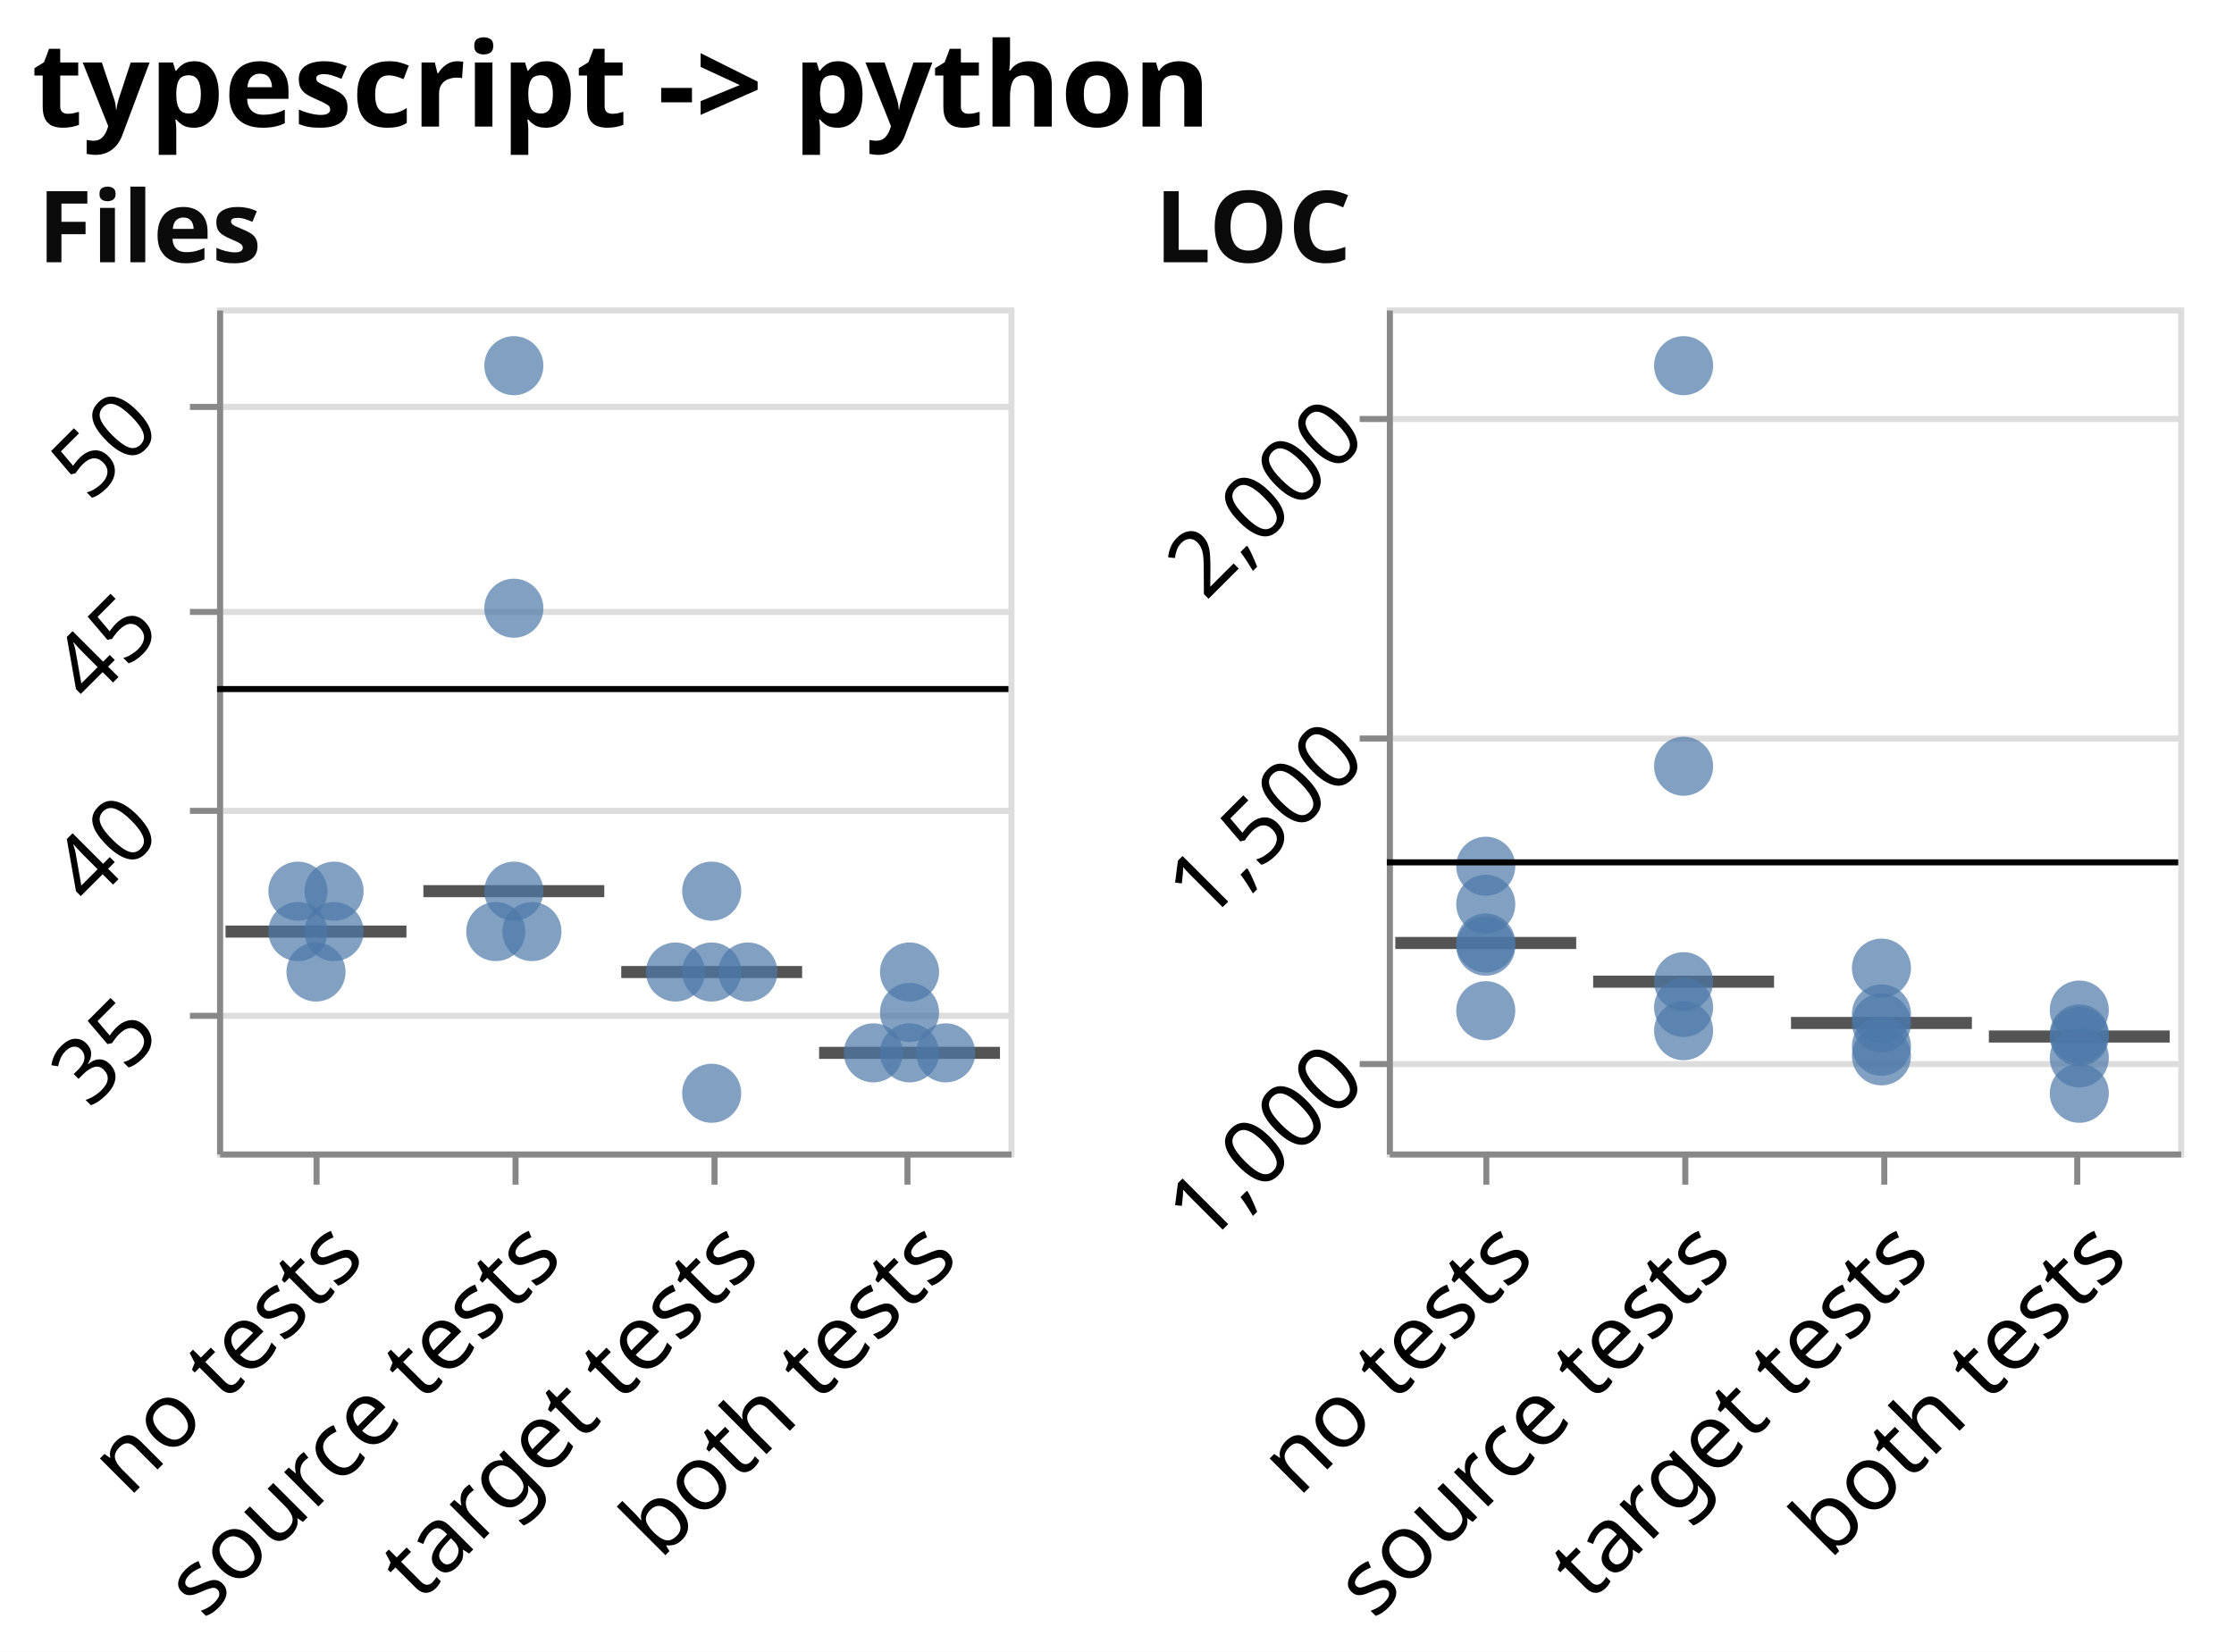
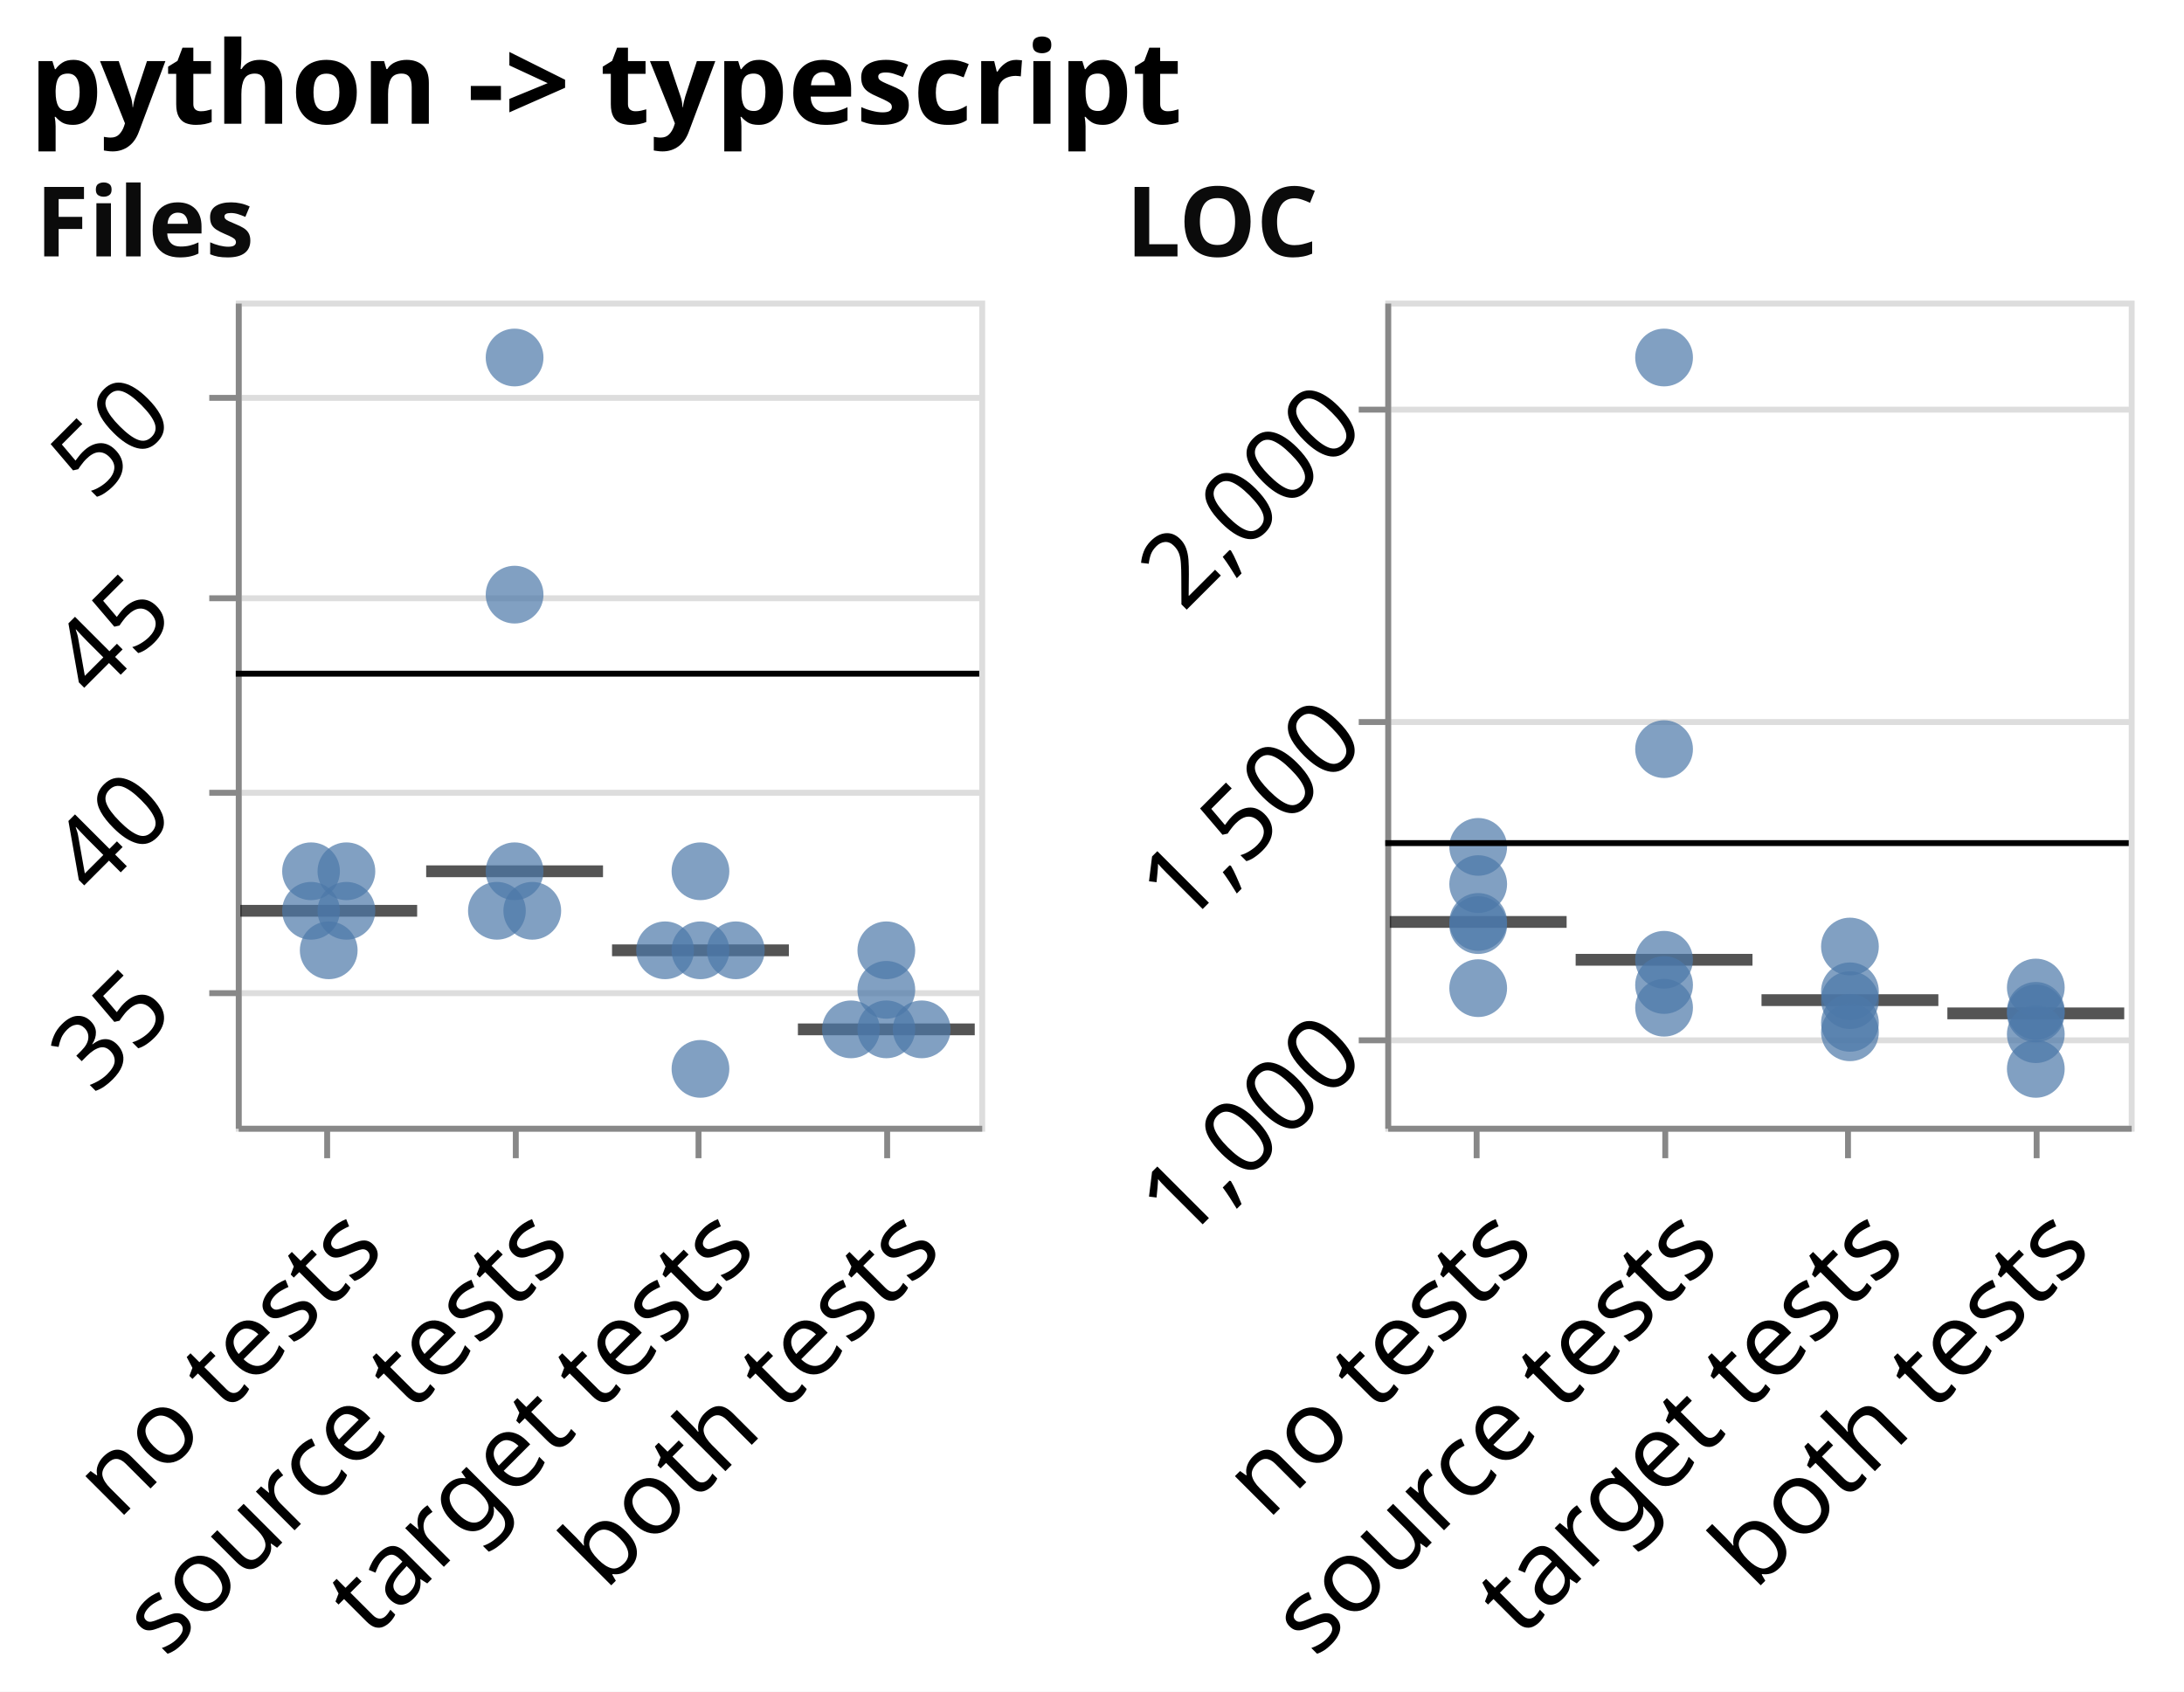
- <svg xmlns="http://www.w3.org/2000/svg" version="1.1" class="marks" width="370.5" height="274" viewBox="0 0 370.5 274">
-   <rect width="370.5" height="274" fill="white" />
-   <g fill="none" stroke-miterlimit="10" transform="translate(36,51)">
+ <svg xmlns="http://www.w3.org/2000/svg" version="1.1" class="marks" width="370.5" height="287" viewBox="0 0 370.5 287">
+   <rect width="370.5" height="287" fill="white" />
+   <g fill="none" stroke-miterlimit="10" transform="translate(40,51)">
    <g class="mark-group role-frame root" role="graphics-object" aria-roledescription="group mark container">
      <g transform="translate(0,0)">
        <path class="background" aria-hidden="true" d="M0,0h0v0h0Z" />
        <g>
          <g class="mark-group role-scope concat_0_group" role="graphics-object" aria-roledescription="group mark container">
            <g transform="translate(0,0)">
-               <path class="background" aria-hidden="true" d="M0.5,0.5h131.25v140h-131.25Z" stroke="#ddd" />
+               <path class="background" aria-hidden="true" d="M0.5,0.5h126.125v140h-126.125Z" stroke="#ddd" />
              <g>
                <g class="mark-group role-axis" aria-hidden="true">
                  <g transform="translate(0.5,0.5)">
                    <path class="background" aria-hidden="true" d="M0,0h0v0h0Z" pointer-events="none" />
                    <g>
                      <g class="mark-rule role-axis-grid" pointer-events="none">
-                         <line transform="translate(0,117)" x2="131.25" y2="0" stroke="#ddd" stroke-width="1" opacity="1" />
-                         <line transform="translate(0,83)" x2="131.25" y2="0" stroke="#ddd" stroke-width="1" opacity="1" />
-                         <line transform="translate(0,50)" x2="131.25" y2="0" stroke="#ddd" stroke-width="1" opacity="1" />
-                         <line transform="translate(0,16)" x2="131.25" y2="0" stroke="#ddd" stroke-width="1" opacity="1" />
+                         <line transform="translate(0,117)" x2="126.125" y2="0" stroke="#ddd" stroke-width="1" opacity="1" />
+                         <line transform="translate(0,83)" x2="126.125" y2="0" stroke="#ddd" stroke-width="1" opacity="1" />
+                         <line transform="translate(0,50)" x2="126.125" y2="0" stroke="#ddd" stroke-width="1" opacity="1" />
+                         <line transform="translate(0,16)" x2="126.125" y2="0" stroke="#ddd" stroke-width="1" opacity="1" />
                      </g>
                    </g>
                    <path class="foreground" aria-hidden="true" d="" pointer-events="none" display="none" />
                  </g>
                </g>
                <g class="mark-group role-axis" role="graphics-symbol" aria-roledescription="axis" aria-label="X-axis for a discrete scale with 4 values: no tests, source tests, target tests, both tests">
                  <g transform="translate(0.5,140.5)">
                    <path class="background" aria-hidden="true" d="M0,0h0v0h0Z" pointer-events="none" />
                    <g>
                      <g class="mark-rule role-axis-tick" pointer-events="none">
-                         <line transform="translate(16,0)" x2="0" y2="5" stroke="#888" stroke-width="1" opacity="1" />
-                         <line transform="translate(49,0)" x2="0" y2="5" stroke="#888" stroke-width="1" opacity="1" />
-                         <line transform="translate(82,0)" x2="0" y2="5" stroke="#888" stroke-width="1" opacity="1" />
-                         <line transform="translate(114,0)" x2="0" y2="5" stroke="#888" stroke-width="1" opacity="1" />
-                       </g>
-                       <g class="mark-text role-axis-label" pointer-events="none">
-                         <text text-anchor="end" transform="translate(15.90625,9) rotate(-45) translate(0,12)" font-family="sans-serif" font-size="15px" fill="#000" opacity="1">no tests</text>
-                         <text text-anchor="end" transform="translate(48.71875,9) rotate(-45) translate(0,12)" font-family="sans-serif" font-size="15px" fill="#000" opacity="1">source tests</text>
-                         <text text-anchor="end" transform="translate(81.53125,9) rotate(-45) translate(0,12)" font-family="sans-serif" font-size="15px" fill="#000" opacity="1">target tests</text>
-                         <text text-anchor="end" transform="translate(114.3438,9) rotate(-45) translate(0,12)" font-family="sans-serif" font-size="15px" fill="#000" opacity="1">both tests</text>
-                       </g>
-                       <g class="mark-rule role-axis-domain" pointer-events="none">
-                         <line transform="translate(0,0)" x2="131.25" y2="0" stroke="#888" stroke-width="1" opacity="1" />
+                         <line transform="translate(15,0)" x2="0" y2="5" stroke="#888" stroke-width="1" opacity="1" />
+                         <line transform="translate(47,0)" x2="0" y2="5" stroke="#888" stroke-width="1" opacity="1" />
+                         <line transform="translate(78,0)" x2="0" y2="5" stroke="#888" stroke-width="1" opacity="1" />
+                         <line transform="translate(110,0)" x2="0" y2="5" stroke="#888" stroke-width="1" opacity="1" />
+                       </g>
+                       <g class="mark-text role-axis-label" pointer-events="none">
+                         <text text-anchor="end" transform="translate(15.26562,11) rotate(-45) translate(0,14)" font-family="sans-serif" font-size="17.32px" fill="#000" opacity="1">no tests</text>
+                         <text text-anchor="end" transform="translate(46.79688,11) rotate(-45) translate(0,14)" font-family="sans-serif" font-size="17.32px" fill="#000" opacity="1">source tests</text>
+                         <text text-anchor="end" transform="translate(78.32812,11) rotate(-45) translate(0,14)" font-family="sans-serif" font-size="17.32px" fill="#000" opacity="1">target tests</text>
+                         <text text-anchor="end" transform="translate(109.8594,11) rotate(-45) translate(0,14)" font-family="sans-serif" font-size="17.32px" fill="#000" opacity="1">both tests</text>
+                       </g>
+                       <g class="mark-rule role-axis-domain" pointer-events="none">
+                         <line transform="translate(0,0)" x2="126.125" y2="0" stroke="#888" stroke-width="1" opacity="1" />
                      </g>
                    </g>
                    <path class="foreground" aria-hidden="true" d="" pointer-events="none" display="none" />
                  </g>
                </g>
                <g class="mark-group role-axis" role="graphics-symbol" aria-roledescription="axis" aria-label="Y-axis for a linear scale with values from 32 to 52">
                  <g transform="translate(0.5,0.5)">
                    <path class="background" aria-hidden="true" d="M0,0h0v0h0Z" pointer-events="none" />
                    <g>
                      <g class="mark-rule role-axis-tick" pointer-events="none">
                        <line transform="translate(0,117)" x2="-5" y2="0" stroke="#888" stroke-width="1" opacity="1" />
                        <line transform="translate(0,83)" x2="-5" y2="0" stroke="#888" stroke-width="1" opacity="1" />
                        <line transform="translate(0,50)" x2="-5" y2="0" stroke="#888" stroke-width="1" opacity="1" />
                        <line transform="translate(0,16)" x2="-5" y2="0" stroke="#888" stroke-width="1" opacity="1" />
                      </g>
                      <g class="mark-text role-axis-label" pointer-events="none">
-                         <text text-anchor="end" transform="translate(-13,116.9349) rotate(-45) translate(0,5)" font-family="sans-serif" font-size="15px" fill="#000" opacity="1">35</text>
-                         <text text-anchor="end" transform="translate(-13,83.40996) rotate(-45) translate(0,5)" font-family="sans-serif" font-size="15px" fill="#000" opacity="1">40</text>
-                         <text text-anchor="end" transform="translate(-13,49.88506) rotate(-45) translate(0,5)" font-family="sans-serif" font-size="15px" fill="#000" opacity="1">45</text>
-                         <text text-anchor="end" transform="translate(-13,16.36015) rotate(-45) translate(0,5)" font-family="sans-serif" font-size="15px" fill="#000" opacity="1">50</text>
+                         <text text-anchor="end" transform="translate(-14,116.9349) rotate(-45) translate(0,5)" font-family="sans-serif" font-size="17.32px" fill="#000" opacity="1">35</text>
+                         <text text-anchor="end" transform="translate(-14,83.40996) rotate(-45) translate(0,5)" font-family="sans-serif" font-size="17.32px" fill="#000" opacity="1">40</text>
+                         <text text-anchor="end" transform="translate(-14,49.88506) rotate(-45) translate(0,5)" font-family="sans-serif" font-size="17.32px" fill="#000" opacity="1">45</text>
+                         <text text-anchor="end" transform="translate(-14,16.36015) rotate(-45) translate(0,5)" font-family="sans-serif" font-size="17.32px" fill="#000" opacity="1">50</text>
                      </g>
                      <g class="mark-rule role-axis-domain" pointer-events="none">
                        <line transform="translate(0,140)" x2="0" y2="-140" stroke="#888" stroke-width="1" opacity="1" />
                      </g>
                    </g>
                    <path class="foreground" aria-hidden="true" d="" pointer-events="none" display="none" />
                  </g>
                </g>
                <g class="mark-rect role-mark concat_0_layer_0_marks" role="graphics-object" aria-roledescription="rect mark container">
-                   <path aria-label="condition: no tests; Median of value: 37" role="graphics-symbol" aria-roledescription="tick" d="M1.406,102.525h30v2h-30Z" fill="#0b0b0b" opacity="0.7" />
-                   <path aria-label="condition: source tests; Median of value: 38" role="graphics-symbol" aria-roledescription="tick" d="M34.219,95.82h30v2h-30Z" fill="#0b0b0b" opacity="0.7" />
-                   <path aria-label="condition: target tests; Median of value: 36" role="graphics-symbol" aria-roledescription="tick" d="M67.031,109.23h30v2h-30Z" fill="#0b0b0b" opacity="0.7" />
-                   <path aria-label="condition: both tests; Median of value: 34" role="graphics-symbol" aria-roledescription="tick" d="M99.844,122.64h30v2h-30Z" fill="#0b0b0b" opacity="0.7" />
+                   <path aria-label="condition: no tests; Median of value: 37" role="graphics-symbol" aria-roledescription="tick" d="M0.766,102.525h30v2h-30Z" fill="#0b0b0b" opacity="0.7" />
+                   <path aria-label="condition: source tests; Median of value: 38" role="graphics-symbol" aria-roledescription="tick" d="M32.297,95.82h30v2h-30Z" fill="#0b0b0b" opacity="0.7" />
+                   <path aria-label="condition: target tests; Median of value: 36" role="graphics-symbol" aria-roledescription="tick" d="M63.828,109.23h30v2h-30Z" fill="#0b0b0b" opacity="0.7" />
+                   <path aria-label="condition: both tests; Median of value: 34" role="graphics-symbol" aria-roledescription="tick" d="M95.359,122.64h30v2h-30Z" fill="#0b0b0b" opacity="0.7" />
                </g>
                <g class="mark-symbol role-mark concat_0_layer_1_marks" role="graphics-object" aria-roledescription="symbol mark container">
-                   <path aria-label="condition: no tests; value: 37; nudge: −0.5" role="graphics-symbol" aria-roledescription="point" transform="translate(13.40625,103.5249)" d="M4.899,0A4.899,4.899,0,1,1,-4.899,0A4.899,4.899,0,1,1,4.899,0" fill="#4c78a8" stroke-width="2" opacity="0.7" />
-                   <path aria-label="condition: no tests; value: 37; nudge: 0.5" role="graphics-symbol" aria-roledescription="point" transform="translate(19.40625,103.5249)" d="M4.899,0A4.899,4.899,0,1,1,-4.899,0A4.899,4.899,0,1,1,4.899,0" fill="#4c78a8" stroke-width="2" opacity="0.7" />
-                   <path aria-label="condition: no tests; value: 38; nudge: −0.5" role="graphics-symbol" aria-roledescription="point" transform="translate(13.40625,96.81992)" d="M4.899,0A4.899,4.899,0,1,1,-4.899,0A4.899,4.899,0,1,1,4.899,0" fill="#4c78a8" stroke-width="2" opacity="0.7" />
-                   <path aria-label="condition: no tests; value: 38; nudge: 0.5" role="graphics-symbol" aria-roledescription="point" transform="translate(19.40625,96.81992)" d="M4.899,0A4.899,4.899,0,1,1,-4.899,0A4.899,4.899,0,1,1,4.899,0" fill="#4c78a8" stroke-width="2" opacity="0.7" />
-                   <path aria-label="condition: no tests; value: 36; nudge: 0" role="graphics-symbol" aria-roledescription="point" transform="translate(16.40625,110.2299)" d="M4.899,0A4.899,4.899,0,1,1,-4.899,0A4.899,4.899,0,1,1,4.899,0" fill="#4c78a8" stroke-width="2" opacity="0.7" />
-                   <path aria-label="condition: source tests; value: 37; nudge: −0.5" role="graphics-symbol" aria-roledescription="point" transform="translate(46.21875,103.5249)" d="M4.899,0A4.899,4.899,0,1,1,-4.899,0A4.899,4.899,0,1,1,4.899,0" fill="#4c78a8" stroke-width="2" opacity="0.7" />
-                   <path aria-label="condition: source tests; value: 37; nudge: 0.5" role="graphics-symbol" aria-roledescription="point" transform="translate(52.21875,103.5249)" d="M4.899,0A4.899,4.899,0,1,1,-4.899,0A4.899,4.899,0,1,1,4.899,0" fill="#4c78a8" stroke-width="2" opacity="0.7" />
-                   <path aria-label="condition: source tests; value: 38; nudge: 0" role="graphics-symbol" aria-roledescription="point" transform="translate(49.21875,96.81992)" d="M4.899,0A4.899,4.899,0,1,1,-4.899,0A4.899,4.899,0,1,1,4.899,0" fill="#4c78a8" stroke-width="2" opacity="0.7" />
-                   <path aria-label="condition: source tests; value: 45; nudge: 0" role="graphics-symbol" aria-roledescription="point" transform="translate(49.21875,49.88506)" d="M4.899,0A4.899,4.899,0,1,1,-4.899,0A4.899,4.899,0,1,1,4.899,0" fill="#4c78a8" stroke-width="2" opacity="0.7" />
-                   <path aria-label="condition: source tests; value: 51; nudge: 0" role="graphics-symbol" aria-roledescription="point" transform="translate(49.21875,9.655172)" d="M4.899,0A4.899,4.899,0,1,1,-4.899,0A4.899,4.899,0,1,1,4.899,0" fill="#4c78a8" stroke-width="2" opacity="0.7" />
-                   <path aria-label="condition: target tests; value: 38; nudge: 0" role="graphics-symbol" aria-roledescription="point" transform="translate(82.03125,96.81992)" d="M4.899,0A4.899,4.899,0,1,1,-4.899,0A4.899,4.899,0,1,1,4.899,0" fill="#4c78a8" stroke-width="2" opacity="0.7" />
-                   <path aria-label="condition: target tests; value: 36; nudge: −1" role="graphics-symbol" aria-roledescription="point" transform="translate(76.03125,110.2299)" d="M4.899,0A4.899,4.899,0,1,1,-4.899,0A4.899,4.899,0,1,1,4.899,0" fill="#4c78a8" stroke-width="2" opacity="0.7" />
-                   <path aria-label="condition: target tests; value: 36; nudge: 0" role="graphics-symbol" aria-roledescription="point" transform="translate(82.03125,110.2299)" d="M4.899,0A4.899,4.899,0,1,1,-4.899,0A4.899,4.899,0,1,1,4.899,0" fill="#4c78a8" stroke-width="2" opacity="0.7" />
-                   <path aria-label="condition: target tests; value: 36; nudge: 1" role="graphics-symbol" aria-roledescription="point" transform="translate(88.03125,110.2299)" d="M4.899,0A4.899,4.899,0,1,1,-4.899,0A4.899,4.899,0,1,1,4.899,0" fill="#4c78a8" stroke-width="2" opacity="0.7" />
-                   <path aria-label="condition: target tests; value: 33; nudge: 0" role="graphics-symbol" aria-roledescription="point" transform="translate(82.03125,130.3448)" d="M4.899,0A4.899,4.899,0,1,1,-4.899,0A4.899,4.899,0,1,1,4.899,0" fill="#4c78a8" stroke-width="2" opacity="0.7" />
-                   <path aria-label="condition: both tests; value: 34; nudge: −1" role="graphics-symbol" aria-roledescription="point" transform="translate(108.8438,123.6398)" d="M4.899,0A4.899,4.899,0,1,1,-4.899,0A4.899,4.899,0,1,1,4.899,0" fill="#4c78a8" stroke-width="2" opacity="0.7" />
-                   <path aria-label="condition: both tests; value: 34; nudge: 0" role="graphics-symbol" aria-roledescription="point" transform="translate(114.8438,123.6398)" d="M4.899,0A4.899,4.899,0,1,1,-4.899,0A4.899,4.899,0,1,1,4.899,0" fill="#4c78a8" stroke-width="2" opacity="0.7" />
-                   <path aria-label="condition: both tests; value: 34; nudge: 1" role="graphics-symbol" aria-roledescription="point" transform="translate(120.8438,123.6398)" d="M4.899,0A4.899,4.899,0,1,1,-4.899,0A4.899,4.899,0,1,1,4.899,0" fill="#4c78a8" stroke-width="2" opacity="0.7" />
-                   <path aria-label="condition: both tests; value: 35; nudge: 0" role="graphics-symbol" aria-roledescription="point" transform="translate(114.8438,116.9349)" d="M4.899,0A4.899,4.899,0,1,1,-4.899,0A4.899,4.899,0,1,1,4.899,0" fill="#4c78a8" stroke-width="2" opacity="0.7" />
-                   <path aria-label="condition: both tests; value: 36; nudge: 0" role="graphics-symbol" aria-roledescription="point" transform="translate(114.8438,110.2299)" d="M4.899,0A4.899,4.899,0,1,1,-4.899,0A4.899,4.899,0,1,1,4.899,0" fill="#4c78a8" stroke-width="2" opacity="0.7" />
+                   <path aria-label="condition: no tests; value: 37; nudge: −0.5" role="graphics-symbol" aria-roledescription="point" transform="translate(12.76562,103.5249)" d="M4.899,0A4.899,4.899,0,1,1,-4.899,0A4.899,4.899,0,1,1,4.899,0" fill="#4c78a8" stroke-width="2" opacity="0.7" />
+                   <path aria-label="condition: no tests; value: 37; nudge: 0.5" role="graphics-symbol" aria-roledescription="point" transform="translate(18.76562,103.5249)" d="M4.899,0A4.899,4.899,0,1,1,-4.899,0A4.899,4.899,0,1,1,4.899,0" fill="#4c78a8" stroke-width="2" opacity="0.7" />
+                   <path aria-label="condition: no tests; value: 38; nudge: −0.5" role="graphics-symbol" aria-roledescription="point" transform="translate(12.76562,96.81992)" d="M4.899,0A4.899,4.899,0,1,1,-4.899,0A4.899,4.899,0,1,1,4.899,0" fill="#4c78a8" stroke-width="2" opacity="0.7" />
+                   <path aria-label="condition: no tests; value: 38; nudge: 0.5" role="graphics-symbol" aria-roledescription="point" transform="translate(18.76562,96.81992)" d="M4.899,0A4.899,4.899,0,1,1,-4.899,0A4.899,4.899,0,1,1,4.899,0" fill="#4c78a8" stroke-width="2" opacity="0.7" />
+                   <path aria-label="condition: no tests; value: 36; nudge: 0" role="graphics-symbol" aria-roledescription="point" transform="translate(15.76562,110.2299)" d="M4.899,0A4.899,4.899,0,1,1,-4.899,0A4.899,4.899,0,1,1,4.899,0" fill="#4c78a8" stroke-width="2" opacity="0.7" />
+                   <path aria-label="condition: source tests; value: 37; nudge: −0.5" role="graphics-symbol" aria-roledescription="point" transform="translate(44.29688,103.5249)" d="M4.899,0A4.899,4.899,0,1,1,-4.899,0A4.899,4.899,0,1,1,4.899,0" fill="#4c78a8" stroke-width="2" opacity="0.7" />
+                   <path aria-label="condition: source tests; value: 37; nudge: 0.5" role="graphics-symbol" aria-roledescription="point" transform="translate(50.29688,103.5249)" d="M4.899,0A4.899,4.899,0,1,1,-4.899,0A4.899,4.899,0,1,1,4.899,0" fill="#4c78a8" stroke-width="2" opacity="0.7" />
+                   <path aria-label="condition: source tests; value: 38; nudge: 0" role="graphics-symbol" aria-roledescription="point" transform="translate(47.29688,96.81992)" d="M4.899,0A4.899,4.899,0,1,1,-4.899,0A4.899,4.899,0,1,1,4.899,0" fill="#4c78a8" stroke-width="2" opacity="0.7" />
+                   <path aria-label="condition: source tests; value: 45; nudge: 0" role="graphics-symbol" aria-roledescription="point" transform="translate(47.29688,49.88506)" d="M4.899,0A4.899,4.899,0,1,1,-4.899,0A4.899,4.899,0,1,1,4.899,0" fill="#4c78a8" stroke-width="2" opacity="0.7" />
+                   <path aria-label="condition: source tests; value: 51; nudge: 0" role="graphics-symbol" aria-roledescription="point" transform="translate(47.29688,9.655172)" d="M4.899,0A4.899,4.899,0,1,1,-4.899,0A4.899,4.899,0,1,1,4.899,0" fill="#4c78a8" stroke-width="2" opacity="0.7" />
+                   <path aria-label="condition: target tests; value: 38; nudge: 0" role="graphics-symbol" aria-roledescription="point" transform="translate(78.82812,96.81992)" d="M4.899,0A4.899,4.899,0,1,1,-4.899,0A4.899,4.899,0,1,1,4.899,0" fill="#4c78a8" stroke-width="2" opacity="0.7" />
+                   <path aria-label="condition: target tests; value: 36; nudge: −1" role="graphics-symbol" aria-roledescription="point" transform="translate(72.82812,110.2299)" d="M4.899,0A4.899,4.899,0,1,1,-4.899,0A4.899,4.899,0,1,1,4.899,0" fill="#4c78a8" stroke-width="2" opacity="0.7" />
+                   <path aria-label="condition: target tests; value: 36; nudge: 0" role="graphics-symbol" aria-roledescription="point" transform="translate(78.82812,110.2299)" d="M4.899,0A4.899,4.899,0,1,1,-4.899,0A4.899,4.899,0,1,1,4.899,0" fill="#4c78a8" stroke-width="2" opacity="0.7" />
+                   <path aria-label="condition: target tests; value: 36; nudge: 1" role="graphics-symbol" aria-roledescription="point" transform="translate(84.82812,110.2299)" d="M4.899,0A4.899,4.899,0,1,1,-4.899,0A4.899,4.899,0,1,1,4.899,0" fill="#4c78a8" stroke-width="2" opacity="0.7" />
+                   <path aria-label="condition: target tests; value: 33; nudge: 0" role="graphics-symbol" aria-roledescription="point" transform="translate(78.82812,130.3448)" d="M4.899,0A4.899,4.899,0,1,1,-4.899,0A4.899,4.899,0,1,1,4.899,0" fill="#4c78a8" stroke-width="2" opacity="0.7" />
+                   <path aria-label="condition: both tests; value: 34; nudge: −1" role="graphics-symbol" aria-roledescription="point" transform="translate(104.3594,123.6398)" d="M4.899,0A4.899,4.899,0,1,1,-4.899,0A4.899,4.899,0,1,1,4.899,0" fill="#4c78a8" stroke-width="2" opacity="0.7" />
+                   <path aria-label="condition: both tests; value: 34; nudge: 0" role="graphics-symbol" aria-roledescription="point" transform="translate(110.3594,123.6398)" d="M4.899,0A4.899,4.899,0,1,1,-4.899,0A4.899,4.899,0,1,1,4.899,0" fill="#4c78a8" stroke-width="2" opacity="0.7" />
+                   <path aria-label="condition: both tests; value: 34; nudge: 1" role="graphics-symbol" aria-roledescription="point" transform="translate(116.3594,123.6398)" d="M4.899,0A4.899,4.899,0,1,1,-4.899,0A4.899,4.899,0,1,1,4.899,0" fill="#4c78a8" stroke-width="2" opacity="0.7" />
+                   <path aria-label="condition: both tests; value: 35; nudge: 0" role="graphics-symbol" aria-roledescription="point" transform="translate(110.3594,116.9349)" d="M4.899,0A4.899,4.899,0,1,1,-4.899,0A4.899,4.899,0,1,1,4.899,0" fill="#4c78a8" stroke-width="2" opacity="0.7" />
+                   <path aria-label="condition: both tests; value: 36; nudge: 0" role="graphics-symbol" aria-roledescription="point" transform="translate(110.3594,110.2299)" d="M4.899,0A4.899,4.899,0,1,1,-4.899,0A4.899,4.899,0,1,1,4.899,0" fill="#4c78a8" stroke-width="2" opacity="0.7" />
                </g>
                <g class="mark-rule role-mark concat_0_layer_2_marks" role="graphics-object" aria-roledescription="rule mark container">
-                   <line aria-label="Median of reference: 43" role="graphics-symbol" aria-roledescription="rule mark" transform="translate(131.25,63.29502)" x2="-131.25" y2="0" stroke="black" />
+                   <line aria-label="Median of reference: 43" role="graphics-symbol" aria-roledescription="rule mark" transform="translate(126.125,63.29502)" x2="-126.125" y2="0" stroke="black" />
                </g>
                <g class="mark-group role-title">
-                   <g transform="translate(-29.74752,-20.5)">
+                   <g transform="translate(-33.98646,-20.5)">
                    <path class="background" aria-hidden="true" d="M0,0h0v0h0Z" pointer-events="none" />
                    <g>
                      <g class="mark-text role-title-text" role="graphics-symbol" aria-roledescription="title" aria-label="Title text 'Files'" pointer-events="none">
                        <text text-anchor="start" transform="translate(0,13)" font-family="sans-serif" font-size="16.5px" font-weight="bold" fill="#0b0b0b" opacity="1">Files</text>
                      </g>
                    </g>
                    <path class="foreground" aria-hidden="true" d="" pointer-events="none" display="none" />
                  </g>
                </g>
              </g>
              <path class="foreground" aria-hidden="true" d="" display="none" />
            </g>
          </g>
          <g class="mark-group role-scope concat_1_group" role="graphics-object" aria-roledescription="group mark container">
-             <g transform="translate(194,0)">
-               <path class="background" aria-hidden="true" d="M0.5,0.5h131.25v140h-131.25Z" stroke="#ddd" />
+             <g transform="translate(195,0)">
+               <path class="background" aria-hidden="true" d="M0.5,0.5h126.125v140h-126.125Z" stroke="#ddd" />
              <g>
                <g class="mark-group role-axis" aria-hidden="true">
                  <g transform="translate(0.5,0.5)">
                    <path class="background" aria-hidden="true" d="M0,0h0v0h0Z" pointer-events="none" />
                    <g>
                      <g class="mark-rule role-axis-grid" pointer-events="none">
-                         <line transform="translate(0,125)" x2="131.25" y2="0" stroke="#ddd" stroke-width="1" opacity="1" />
-                         <line transform="translate(0,71)" x2="131.25" y2="0" stroke="#ddd" stroke-width="1" opacity="1" />
-                         <line transform="translate(0,18)" x2="131.25" y2="0" stroke="#ddd" stroke-width="1" opacity="1" />
+                         <line transform="translate(0,125)" x2="126.125" y2="0" stroke="#ddd" stroke-width="1" opacity="1" />
+                         <line transform="translate(0,71)" x2="126.125" y2="0" stroke="#ddd" stroke-width="1" opacity="1" />
+                         <line transform="translate(0,18)" x2="126.125" y2="0" stroke="#ddd" stroke-width="1" opacity="1" />
                      </g>
                    </g>
                    <path class="foreground" aria-hidden="true" d="" pointer-events="none" display="none" />
                  </g>
                </g>
                <g class="mark-group role-axis" role="graphics-symbol" aria-roledescription="axis" aria-label="X-axis for a discrete scale with 4 values: no tests, source tests, target tests, both tests">
                  <g transform="translate(0.5,140.5)">
                    <path class="background" aria-hidden="true" d="M0,0h0v0h0Z" pointer-events="none" />
                    <g>
                      <g class="mark-rule role-axis-tick" pointer-events="none">
-                         <line transform="translate(16,0)" x2="0" y2="5" stroke="#888" stroke-width="1" opacity="1" />
-                         <line transform="translate(49,0)" x2="0" y2="5" stroke="#888" stroke-width="1" opacity="1" />
-                         <line transform="translate(82,0)" x2="0" y2="5" stroke="#888" stroke-width="1" opacity="1" />
-                         <line transform="translate(114,0)" x2="0" y2="5" stroke="#888" stroke-width="1" opacity="1" />
-                       </g>
-                       <g class="mark-text role-axis-label" pointer-events="none">
-                         <text text-anchor="end" transform="translate(15.90625,9) rotate(-45) translate(0,12)" font-family="sans-serif" font-size="15px" fill="#000" opacity="1">no tests</text>
-                         <text text-anchor="end" transform="translate(48.71875,9) rotate(-45) translate(0,12)" font-family="sans-serif" font-size="15px" fill="#000" opacity="1">source tests</text>
-                         <text text-anchor="end" transform="translate(81.53125,9) rotate(-45) translate(0,12)" font-family="sans-serif" font-size="15px" fill="#000" opacity="1">target tests</text>
-                         <text text-anchor="end" transform="translate(114.3438,9) rotate(-45) translate(0,12)" font-family="sans-serif" font-size="15px" fill="#000" opacity="1">both tests</text>
-                       </g>
-                       <g class="mark-rule role-axis-domain" pointer-events="none">
-                         <line transform="translate(0,0)" x2="131.25" y2="0" stroke="#888" stroke-width="1" opacity="1" />
+                         <line transform="translate(15,0)" x2="0" y2="5" stroke="#888" stroke-width="1" opacity="1" />
+                         <line transform="translate(47,0)" x2="0" y2="5" stroke="#888" stroke-width="1" opacity="1" />
+                         <line transform="translate(78,0)" x2="0" y2="5" stroke="#888" stroke-width="1" opacity="1" />
+                         <line transform="translate(110,0)" x2="0" y2="5" stroke="#888" stroke-width="1" opacity="1" />
+                       </g>
+                       <g class="mark-text role-axis-label" pointer-events="none">
+                         <text text-anchor="end" transform="translate(15.26562,11) rotate(-45) translate(0,14)" font-family="sans-serif" font-size="17.32px" fill="#000" opacity="1">no tests</text>
+                         <text text-anchor="end" transform="translate(46.79688,11) rotate(-45) translate(0,14)" font-family="sans-serif" font-size="17.32px" fill="#000" opacity="1">source tests</text>
+                         <text text-anchor="end" transform="translate(78.32812,11) rotate(-45) translate(0,14)" font-family="sans-serif" font-size="17.32px" fill="#000" opacity="1">target tests</text>
+                         <text text-anchor="end" transform="translate(109.8594,11) rotate(-45) translate(0,14)" font-family="sans-serif" font-size="17.32px" fill="#000" opacity="1">both tests</text>
+                       </g>
+                       <g class="mark-rule role-axis-domain" pointer-events="none">
+                         <line transform="translate(0,0)" x2="126.125" y2="0" stroke="#888" stroke-width="1" opacity="1" />
                      </g>
                    </g>
                    <path class="foreground" aria-hidden="true" d="" pointer-events="none" display="none" />
                  </g>
                </g>
                <g class="mark-group role-axis" role="graphics-symbol" aria-roledescription="axis" aria-label="Y-axis for a linear scale with values from 857 to 2,165">
                  <g transform="translate(0.5,0.5)">
                    <path class="background" aria-hidden="true" d="M0,0h0v0h0Z" pointer-events="none" />
                    <g>
                      <g class="mark-rule role-axis-tick" pointer-events="none">
                        <line transform="translate(0,125)" x2="-5" y2="0" stroke="#888" stroke-width="1" opacity="1" />
                        <line transform="translate(0,71)" x2="-5" y2="0" stroke="#888" stroke-width="1" opacity="1" />
                        <line transform="translate(0,18)" x2="-5" y2="0" stroke="#888" stroke-width="1" opacity="1" />
                      </g>
                      <g class="mark-text role-axis-label" pointer-events="none">
-                         <text text-anchor="end" transform="translate(-7,124.6741) rotate(-45) translate(0,5)" font-family="sans-serif" font-size="15px" fill="#000" opacity="1">1,000</text>
-                         <text text-anchor="end" transform="translate(-7,71.17694) rotate(-45) translate(0,5)" font-family="sans-serif" font-size="15px" fill="#000" opacity="1">1,500</text>
-                         <text text-anchor="end" transform="translate(-7,17.67975) rotate(-45) translate(0,5)" font-family="sans-serif" font-size="15px" fill="#000" opacity="1">2,000</text>
+                         <text text-anchor="end" transform="translate(-7,124.6741) rotate(-45) translate(0,5)" font-family="sans-serif" font-size="17.32px" fill="#000" opacity="1">1,000</text>
+                         <text text-anchor="end" transform="translate(-7,71.17694) rotate(-45) translate(0,5)" font-family="sans-serif" font-size="17.32px" fill="#000" opacity="1">1,500</text>
+                         <text text-anchor="end" transform="translate(-7,17.67975) rotate(-45) translate(0,5)" font-family="sans-serif" font-size="17.32px" fill="#000" opacity="1">2,000</text>
                      </g>
                      <g class="mark-rule role-axis-domain" pointer-events="none">
                        <line transform="translate(0,140)" x2="0" y2="-140" stroke="#888" stroke-width="1" opacity="1" />
                      </g>
                    </g>
                    <path class="foreground" aria-hidden="true" d="" pointer-events="none" display="none" />
                  </g>
                </g>
                <g class="mark-rect role-mark concat_1_layer_0_marks" role="graphics-object" aria-roledescription="rect mark container">
-                   <path aria-label="condition: no tests; Median of value: 1180" role="graphics-symbol" aria-roledescription="tick" d="M1.406,104.415h30v2h-30Z" fill="#0b0b0b" opacity="0.7" />
-                   <path aria-label="condition: source tests; Median of value: 1120" role="graphics-symbol" aria-roledescription="tick" d="M34.219,110.835h30v2h-30Z" fill="#0b0b0b" opacity="0.7" />
-                   <path aria-label="condition: target tests; Median of value: 1056" role="graphics-symbol" aria-roledescription="tick" d="M67.031,117.682h30v2h-30Z" fill="#0b0b0b" opacity="0.7" />
-                   <path aria-label="condition: both tests; Median of value: 1035" role="graphics-symbol" aria-roledescription="tick" d="M99.844,119.929h30v2h-30Z" fill="#0b0b0b" opacity="0.7" />
+                   <path aria-label="condition: no tests; Median of value: 1180" role="graphics-symbol" aria-roledescription="tick" d="M0.766,104.415h30v2h-30Z" fill="#0b0b0b" opacity="0.7" />
+                   <path aria-label="condition: source tests; Median of value: 1120" role="graphics-symbol" aria-roledescription="tick" d="M32.297,110.835h30v2h-30Z" fill="#0b0b0b" opacity="0.7" />
+                   <path aria-label="condition: target tests; Median of value: 1056" role="graphics-symbol" aria-roledescription="tick" d="M63.828,117.682h30v2h-30Z" fill="#0b0b0b" opacity="0.7" />
+                   <path aria-label="condition: both tests; Median of value: 1035" role="graphics-symbol" aria-roledescription="tick" d="M95.359,119.929h30v2h-30Z" fill="#0b0b0b" opacity="0.7" />
                </g>
                <g class="mark-symbol role-mark concat_1_layer_1_marks" role="graphics-object" aria-roledescription="symbol mark container">
-                   <path aria-label="condition: no tests; value: 1175; nudge: 0" role="graphics-symbol" aria-roledescription="point" transform="translate(16.40625,105.9501)" d="M4.899,0A4.899,4.899,0,1,1,-4.899,0A4.899,4.899,0,1,1,4.899,0" fill="#4c78a8" stroke-width="2" opacity="0.7" />
-                   <path aria-label="condition: no tests; value: 1299; nudge: 0" role="graphics-symbol" aria-roledescription="point" transform="translate(16.40625,92.68281)" d="M4.899,0A4.899,4.899,0,1,1,-4.899,0A4.899,4.899,0,1,1,4.899,0" fill="#4c78a8" stroke-width="2" opacity="0.7" />
-                   <path aria-label="condition: no tests; value: 1180; nudge: 0" role="graphics-symbol" aria-roledescription="point" transform="translate(16.40625,105.4151)" d="M4.899,0A4.899,4.899,0,1,1,-4.899,0A4.899,4.899,0,1,1,4.899,0" fill="#4c78a8" stroke-width="2" opacity="0.7" />
-                   <path aria-label="condition: no tests; value: 1240; nudge: 0" role="graphics-symbol" aria-roledescription="point" transform="translate(16.40625,98.99548)" d="M4.899,0A4.899,4.899,0,1,1,-4.899,0A4.899,4.899,0,1,1,4.899,0" fill="#4c78a8" stroke-width="2" opacity="0.7" />
-                   <path aria-label="condition: no tests; value: 1075; nudge: 0" role="graphics-symbol" aria-roledescription="point" transform="translate(16.40625,116.6495)" d="M4.899,0A4.899,4.899,0,1,1,-4.899,0A4.899,4.899,0,1,1,4.899,0" fill="#4c78a8" stroke-width="2" opacity="0.7" />
-                   <path aria-label="condition: source tests; value: 1080; nudge: 0" role="graphics-symbol" aria-roledescription="point" transform="translate(49.21875,116.1146)" d="M4.899,0A4.899,4.899,0,1,1,-4.899,0A4.899,4.899,0,1,1,4.899,0" fill="#4c78a8" stroke-width="2" opacity="0.7" />
-                   <path aria-label="condition: source tests; value: 1120; nudge: 0" role="graphics-symbol" aria-roledescription="point" transform="translate(49.21875,111.8348)" d="M4.899,0A4.899,4.899,0,1,1,-4.899,0A4.899,4.899,0,1,1,4.899,0" fill="#4c78a8" stroke-width="2" opacity="0.7" />
-                   <path aria-label="condition: source tests; value: 1454; nudge: 0" role="graphics-symbol" aria-roledescription="point" transform="translate(49.21875,76.09868)" d="M4.899,0A4.899,4.899,0,1,1,-4.899,0A4.899,4.899,0,1,1,4.899,0" fill="#4c78a8" stroke-width="2" opacity="0.7" />
-                   <path aria-label="condition: source tests; value: 1044; nudge: 0" role="graphics-symbol" aria-roledescription="point" transform="translate(49.21875,119.9664)" d="M4.899,0A4.899,4.899,0,1,1,-4.899,0A4.899,4.899,0,1,1,4.899,0" fill="#4c78a8" stroke-width="2" opacity="0.7" />
-                   <path aria-label="condition: source tests; value: 2075; nudge: 0" role="graphics-symbol" aria-roledescription="point" transform="translate(49.21875,9.655172)" d="M4.899,0A4.899,4.899,0,1,1,-4.899,0A4.899,4.899,0,1,1,4.899,0" fill="#4c78a8" stroke-width="2" opacity="0.7" />
-                   <path aria-label="condition: target tests; value: 1141; nudge: 0" role="graphics-symbol" aria-roledescription="point" transform="translate(82.03125,109.5879)" d="M4.899,0A4.899,4.899,0,1,1,-4.899,0A4.899,4.899,0,1,1,4.899,0" fill="#4c78a8" stroke-width="2" opacity="0.7" />
-                   <path aria-label="condition: target tests; value: 1056; nudge: 0" role="graphics-symbol" aria-roledescription="point" transform="translate(82.03125,118.6824)" d="M4.899,0A4.899,4.899,0,1,1,-4.899,0A4.899,4.899,0,1,1,4.899,0" fill="#4c78a8" stroke-width="2" opacity="0.7" />
-                   <path aria-label="condition: target tests; value: 1020; nudge: 0" role="graphics-symbol" aria-roledescription="point" transform="translate(82.03125,122.5342)" d="M4.899,0A4.899,4.899,0,1,1,-4.899,0A4.899,4.899,0,1,1,4.899,0" fill="#4c78a8" stroke-width="2" opacity="0.7" />
-                   <path aria-label="condition: target tests; value: 1070; nudge: 0" role="graphics-symbol" aria-roledescription="point" transform="translate(82.03125,117.1845)" d="M4.899,0A4.899,4.899,0,1,1,-4.899,0A4.899,4.899,0,1,1,4.899,0" fill="#4c78a8" stroke-width="2" opacity="0.7" />
-                   <path aria-label="condition: target tests; value: 1005; nudge: 0" role="graphics-symbol" aria-roledescription="point" transform="translate(82.03125,124.1392)" d="M4.899,0A4.899,4.899,0,1,1,-4.899,0A4.899,4.899,0,1,1,4.899,0" fill="#4c78a8" stroke-width="2" opacity="0.7" />
-                   <path aria-label="condition: both tests; value: 1076; nudge: 0" role="graphics-symbol" aria-roledescription="point" transform="translate(114.8438,116.5426)" d="M4.899,0A4.899,4.899,0,1,1,-4.899,0A4.899,4.899,0,1,1,4.899,0" fill="#4c78a8" stroke-width="2" opacity="0.7" />
-                   <path aria-label="condition: both tests; value: 947; nudge: 0" role="graphics-symbol" aria-roledescription="point" transform="translate(114.8438,130.3448)" d="M4.899,0A4.899,4.899,0,1,1,-4.899,0A4.899,4.899,0,1,1,4.899,0" fill="#4c78a8" stroke-width="2" opacity="0.7" />
-                   <path aria-label="condition: both tests; value: 1035; nudge: 0" role="graphics-symbol" aria-roledescription="point" transform="translate(114.8438,120.9293)" d="M4.899,0A4.899,4.899,0,1,1,-4.899,0A4.899,4.899,0,1,1,4.899,0" fill="#4c78a8" stroke-width="2" opacity="0.7" />
-                   <path aria-label="condition: both tests; value: 1039; nudge: 0" role="graphics-symbol" aria-roledescription="point" transform="translate(114.8438,120.5013)" d="M4.899,0A4.899,4.899,0,1,1,-4.899,0A4.899,4.899,0,1,1,4.899,0" fill="#4c78a8" stroke-width="2" opacity="0.7" />
-                   <path aria-label="condition: both tests; value: 1002; nudge: 0" role="graphics-symbol" aria-roledescription="point" transform="translate(114.8438,124.4601)" d="M4.899,0A4.899,4.899,0,1,1,-4.899,0A4.899,4.899,0,1,1,4.899,0" fill="#4c78a8" stroke-width="2" opacity="0.7" />
+                   <path aria-label="condition: no tests; value: 1175; nudge: 0" role="graphics-symbol" aria-roledescription="point" transform="translate(15.76562,105.9501)" d="M4.899,0A4.899,4.899,0,1,1,-4.899,0A4.899,4.899,0,1,1,4.899,0" fill="#4c78a8" stroke-width="2" opacity="0.7" />
+                   <path aria-label="condition: no tests; value: 1299; nudge: 0" role="graphics-symbol" aria-roledescription="point" transform="translate(15.76562,92.68281)" d="M4.899,0A4.899,4.899,0,1,1,-4.899,0A4.899,4.899,0,1,1,4.899,0" fill="#4c78a8" stroke-width="2" opacity="0.7" />
+                   <path aria-label="condition: no tests; value: 1180; nudge: 0" role="graphics-symbol" aria-roledescription="point" transform="translate(15.76562,105.4151)" d="M4.899,0A4.899,4.899,0,1,1,-4.899,0A4.899,4.899,0,1,1,4.899,0" fill="#4c78a8" stroke-width="2" opacity="0.7" />
+                   <path aria-label="condition: no tests; value: 1240; nudge: 0" role="graphics-symbol" aria-roledescription="point" transform="translate(15.76562,98.99548)" d="M4.899,0A4.899,4.899,0,1,1,-4.899,0A4.899,4.899,0,1,1,4.899,0" fill="#4c78a8" stroke-width="2" opacity="0.7" />
+                   <path aria-label="condition: no tests; value: 1075; nudge: 0" role="graphics-symbol" aria-roledescription="point" transform="translate(15.76562,116.6495)" d="M4.899,0A4.899,4.899,0,1,1,-4.899,0A4.899,4.899,0,1,1,4.899,0" fill="#4c78a8" stroke-width="2" opacity="0.7" />
+                   <path aria-label="condition: source tests; value: 1080; nudge: 0" role="graphics-symbol" aria-roledescription="point" transform="translate(47.29688,116.1146)" d="M4.899,0A4.899,4.899,0,1,1,-4.899,0A4.899,4.899,0,1,1,4.899,0" fill="#4c78a8" stroke-width="2" opacity="0.7" />
+                   <path aria-label="condition: source tests; value: 1120; nudge: 0" role="graphics-symbol" aria-roledescription="point" transform="translate(47.29688,111.8348)" d="M4.899,0A4.899,4.899,0,1,1,-4.899,0A4.899,4.899,0,1,1,4.899,0" fill="#4c78a8" stroke-width="2" opacity="0.7" />
+                   <path aria-label="condition: source tests; value: 1454; nudge: 0" role="graphics-symbol" aria-roledescription="point" transform="translate(47.29688,76.09868)" d="M4.899,0A4.899,4.899,0,1,1,-4.899,0A4.899,4.899,0,1,1,4.899,0" fill="#4c78a8" stroke-width="2" opacity="0.7" />
+                   <path aria-label="condition: source tests; value: 1044; nudge: 0" role="graphics-symbol" aria-roledescription="point" transform="translate(47.29688,119.9664)" d="M4.899,0A4.899,4.899,0,1,1,-4.899,0A4.899,4.899,0,1,1,4.899,0" fill="#4c78a8" stroke-width="2" opacity="0.7" />
+                   <path aria-label="condition: source tests; value: 2075; nudge: 0" role="graphics-symbol" aria-roledescription="point" transform="translate(47.29688,9.655172)" d="M4.899,0A4.899,4.899,0,1,1,-4.899,0A4.899,4.899,0,1,1,4.899,0" fill="#4c78a8" stroke-width="2" opacity="0.7" />
+                   <path aria-label="condition: target tests; value: 1141; nudge: 0" role="graphics-symbol" aria-roledescription="point" transform="translate(78.82812,109.5879)" d="M4.899,0A4.899,4.899,0,1,1,-4.899,0A4.899,4.899,0,1,1,4.899,0" fill="#4c78a8" stroke-width="2" opacity="0.7" />
+                   <path aria-label="condition: target tests; value: 1056; nudge: 0" role="graphics-symbol" aria-roledescription="point" transform="translate(78.82812,118.6824)" d="M4.899,0A4.899,4.899,0,1,1,-4.899,0A4.899,4.899,0,1,1,4.899,0" fill="#4c78a8" stroke-width="2" opacity="0.7" />
+                   <path aria-label="condition: target tests; value: 1020; nudge: 0" role="graphics-symbol" aria-roledescription="point" transform="translate(78.82812,122.5342)" d="M4.899,0A4.899,4.899,0,1,1,-4.899,0A4.899,4.899,0,1,1,4.899,0" fill="#4c78a8" stroke-width="2" opacity="0.7" />
+                   <path aria-label="condition: target tests; value: 1070; nudge: 0" role="graphics-symbol" aria-roledescription="point" transform="translate(78.82812,117.1845)" d="M4.899,0A4.899,4.899,0,1,1,-4.899,0A4.899,4.899,0,1,1,4.899,0" fill="#4c78a8" stroke-width="2" opacity="0.7" />
+                   <path aria-label="condition: target tests; value: 1005; nudge: 0" role="graphics-symbol" aria-roledescription="point" transform="translate(78.82812,124.1392)" d="M4.899,0A4.899,4.899,0,1,1,-4.899,0A4.899,4.899,0,1,1,4.899,0" fill="#4c78a8" stroke-width="2" opacity="0.7" />
+                   <path aria-label="condition: both tests; value: 1076; nudge: 0" role="graphics-symbol" aria-roledescription="point" transform="translate(110.3594,116.5426)" d="M4.899,0A4.899,4.899,0,1,1,-4.899,0A4.899,4.899,0,1,1,4.899,0" fill="#4c78a8" stroke-width="2" opacity="0.7" />
+                   <path aria-label="condition: both tests; value: 947; nudge: 0" role="graphics-symbol" aria-roledescription="point" transform="translate(110.3594,130.3448)" d="M4.899,0A4.899,4.899,0,1,1,-4.899,0A4.899,4.899,0,1,1,4.899,0" fill="#4c78a8" stroke-width="2" opacity="0.7" />
+                   <path aria-label="condition: both tests; value: 1035; nudge: 0" role="graphics-symbol" aria-roledescription="point" transform="translate(110.3594,120.9293)" d="M4.899,0A4.899,4.899,0,1,1,-4.899,0A4.899,4.899,0,1,1,4.899,0" fill="#4c78a8" stroke-width="2" opacity="0.7" />
+                   <path aria-label="condition: both tests; value: 1039; nudge: 0" role="graphics-symbol" aria-roledescription="point" transform="translate(110.3594,120.5013)" d="M4.899,0A4.899,4.899,0,1,1,-4.899,0A4.899,4.899,0,1,1,4.899,0" fill="#4c78a8" stroke-width="2" opacity="0.7" />
+                   <path aria-label="condition: both tests; value: 1002; nudge: 0" role="graphics-symbol" aria-roledescription="point" transform="translate(110.3594,124.4601)" d="M4.899,0A4.899,4.899,0,1,1,-4.899,0A4.899,4.899,0,1,1,4.899,0" fill="#4c78a8" stroke-width="2" opacity="0.7" />
                </g>
                <g class="mark-rule role-mark concat_1_layer_2_marks" role="graphics-object" aria-roledescription="rule mark container">
-                   <line aria-label="Median of reference: 1305" role="graphics-symbol" aria-roledescription="rule mark" transform="translate(131.25,92.04084)" x2="-131.25" y2="0" stroke="black" />
+                   <line aria-label="Median of reference: 1305" role="graphics-symbol" aria-roledescription="rule mark" transform="translate(126.125,92.04084)" x2="-126.125" y2="0" stroke="black" />
                </g>
                <g class="mark-group role-title">
-                   <g transform="translate(-38.49215,-20.5)">
+                   <g transform="translate(-44.01158,-20.5)">
                    <path class="background" aria-hidden="true" d="M0,0h0v0h0Z" pointer-events="none" />
                    <g>
                      <g class="mark-text role-title-text" role="graphics-symbol" aria-roledescription="title" aria-label="Title text 'LOC'" pointer-events="none">
                        <text text-anchor="start" transform="translate(0,13)" font-family="sans-serif" font-size="16.5px" font-weight="bold" fill="#0b0b0b" opacity="1">LOC</text>
                      </g>
                    </g>
                    <path class="foreground" aria-hidden="true" d="" pointer-events="none" display="none" />
                  </g>
                </g>
              </g>
              <path class="foreground" aria-hidden="true" d="" display="none" />
            </g>
          </g>
          <g class="mark-group role-title">
-             <g transform="translate(-30.74752,-45)">
+             <g transform="translate(-34.98646,-45)">
              <path class="background" aria-hidden="true" d="M0,0h0v0h0Z" pointer-events="none" />
              <g>
-                 <g class="mark-text role-title-text" role="graphics-symbol" aria-roledescription="title" aria-label="Title text 'typescript -&gt; python'" pointer-events="none">
-                   <text text-anchor="start" transform="translate(0,15)" font-family="sans-serif" font-size="19.5px" font-weight="bold" fill="#000" opacity="1">typescript -&gt; python</text>
+                 <g class="mark-text role-title-text" role="graphics-symbol" aria-roledescription="title" aria-label="Title text 'python -&gt; typescript'" pointer-events="none">
+                   <text text-anchor="start" transform="translate(0,15)" font-family="sans-serif" font-size="19.5px" font-weight="bold" fill="#000" opacity="1">python -&gt; typescript</text>
                </g>
              </g>
              <path class="foreground" aria-hidden="true" d="" pointer-events="none" display="none" />
            </g>
          </g>
        </g>
        <path class="foreground" aria-hidden="true" d="" display="none" />
      </g>
    </g>
  </g>
</svg>
